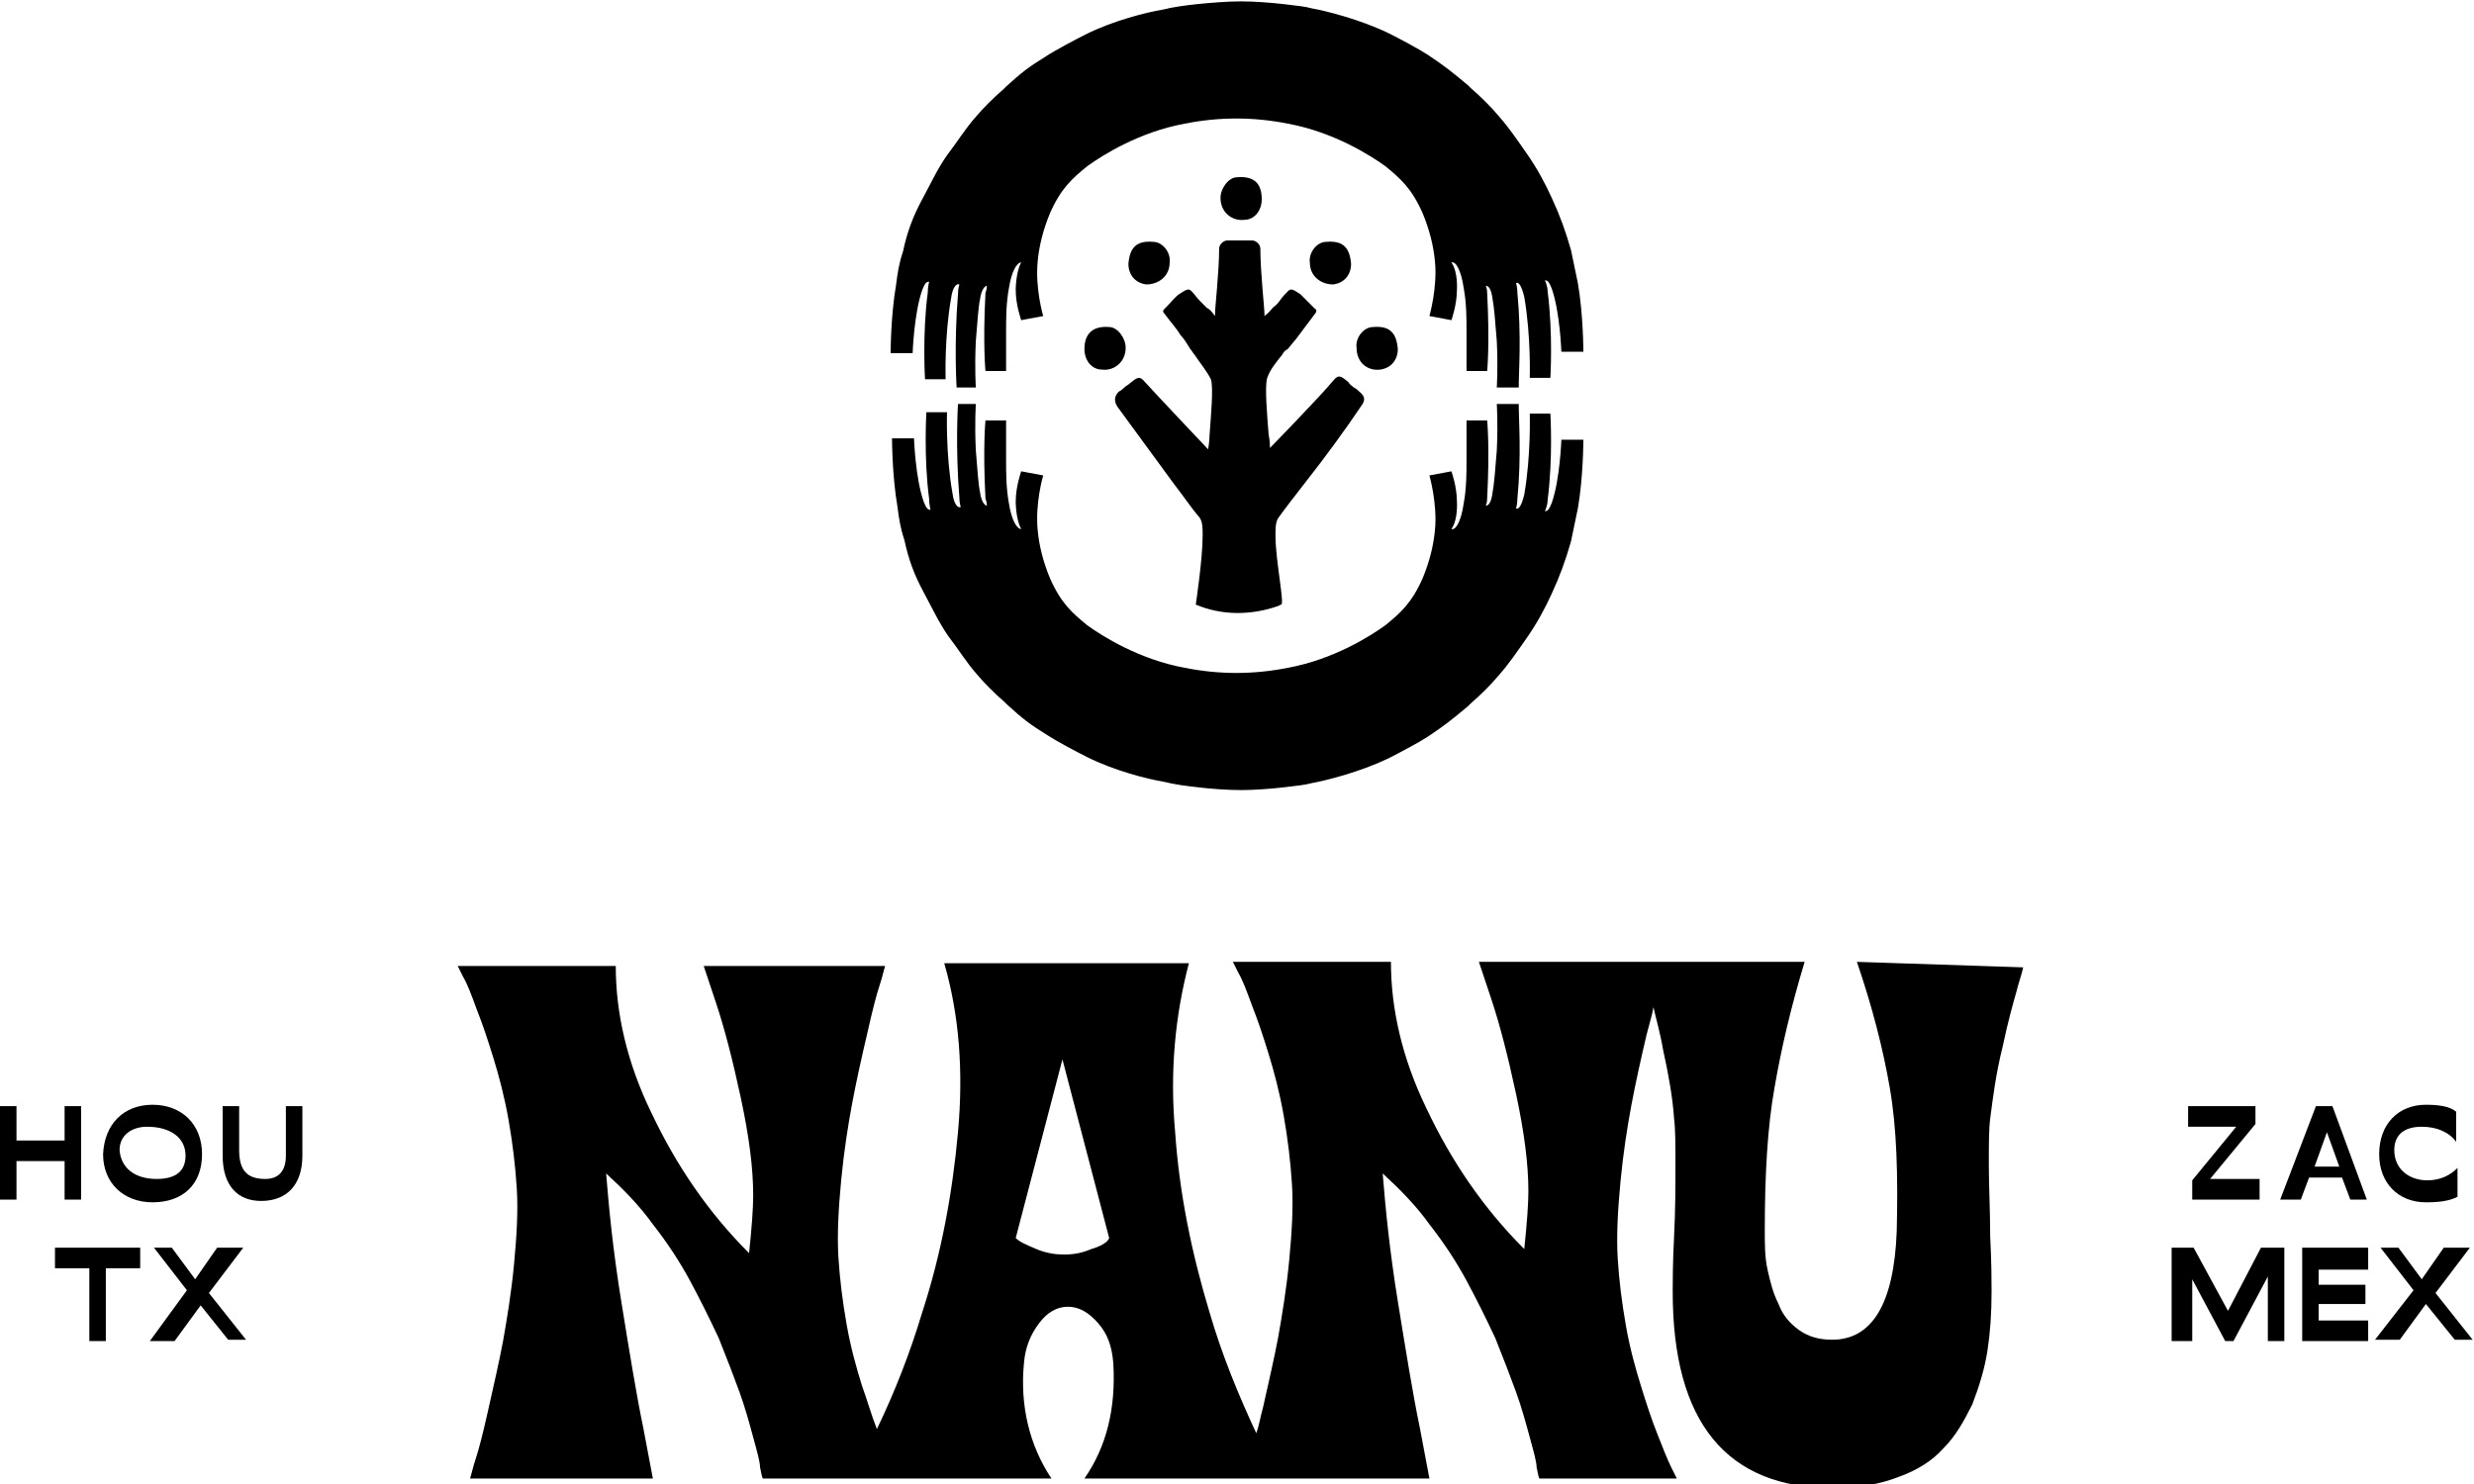
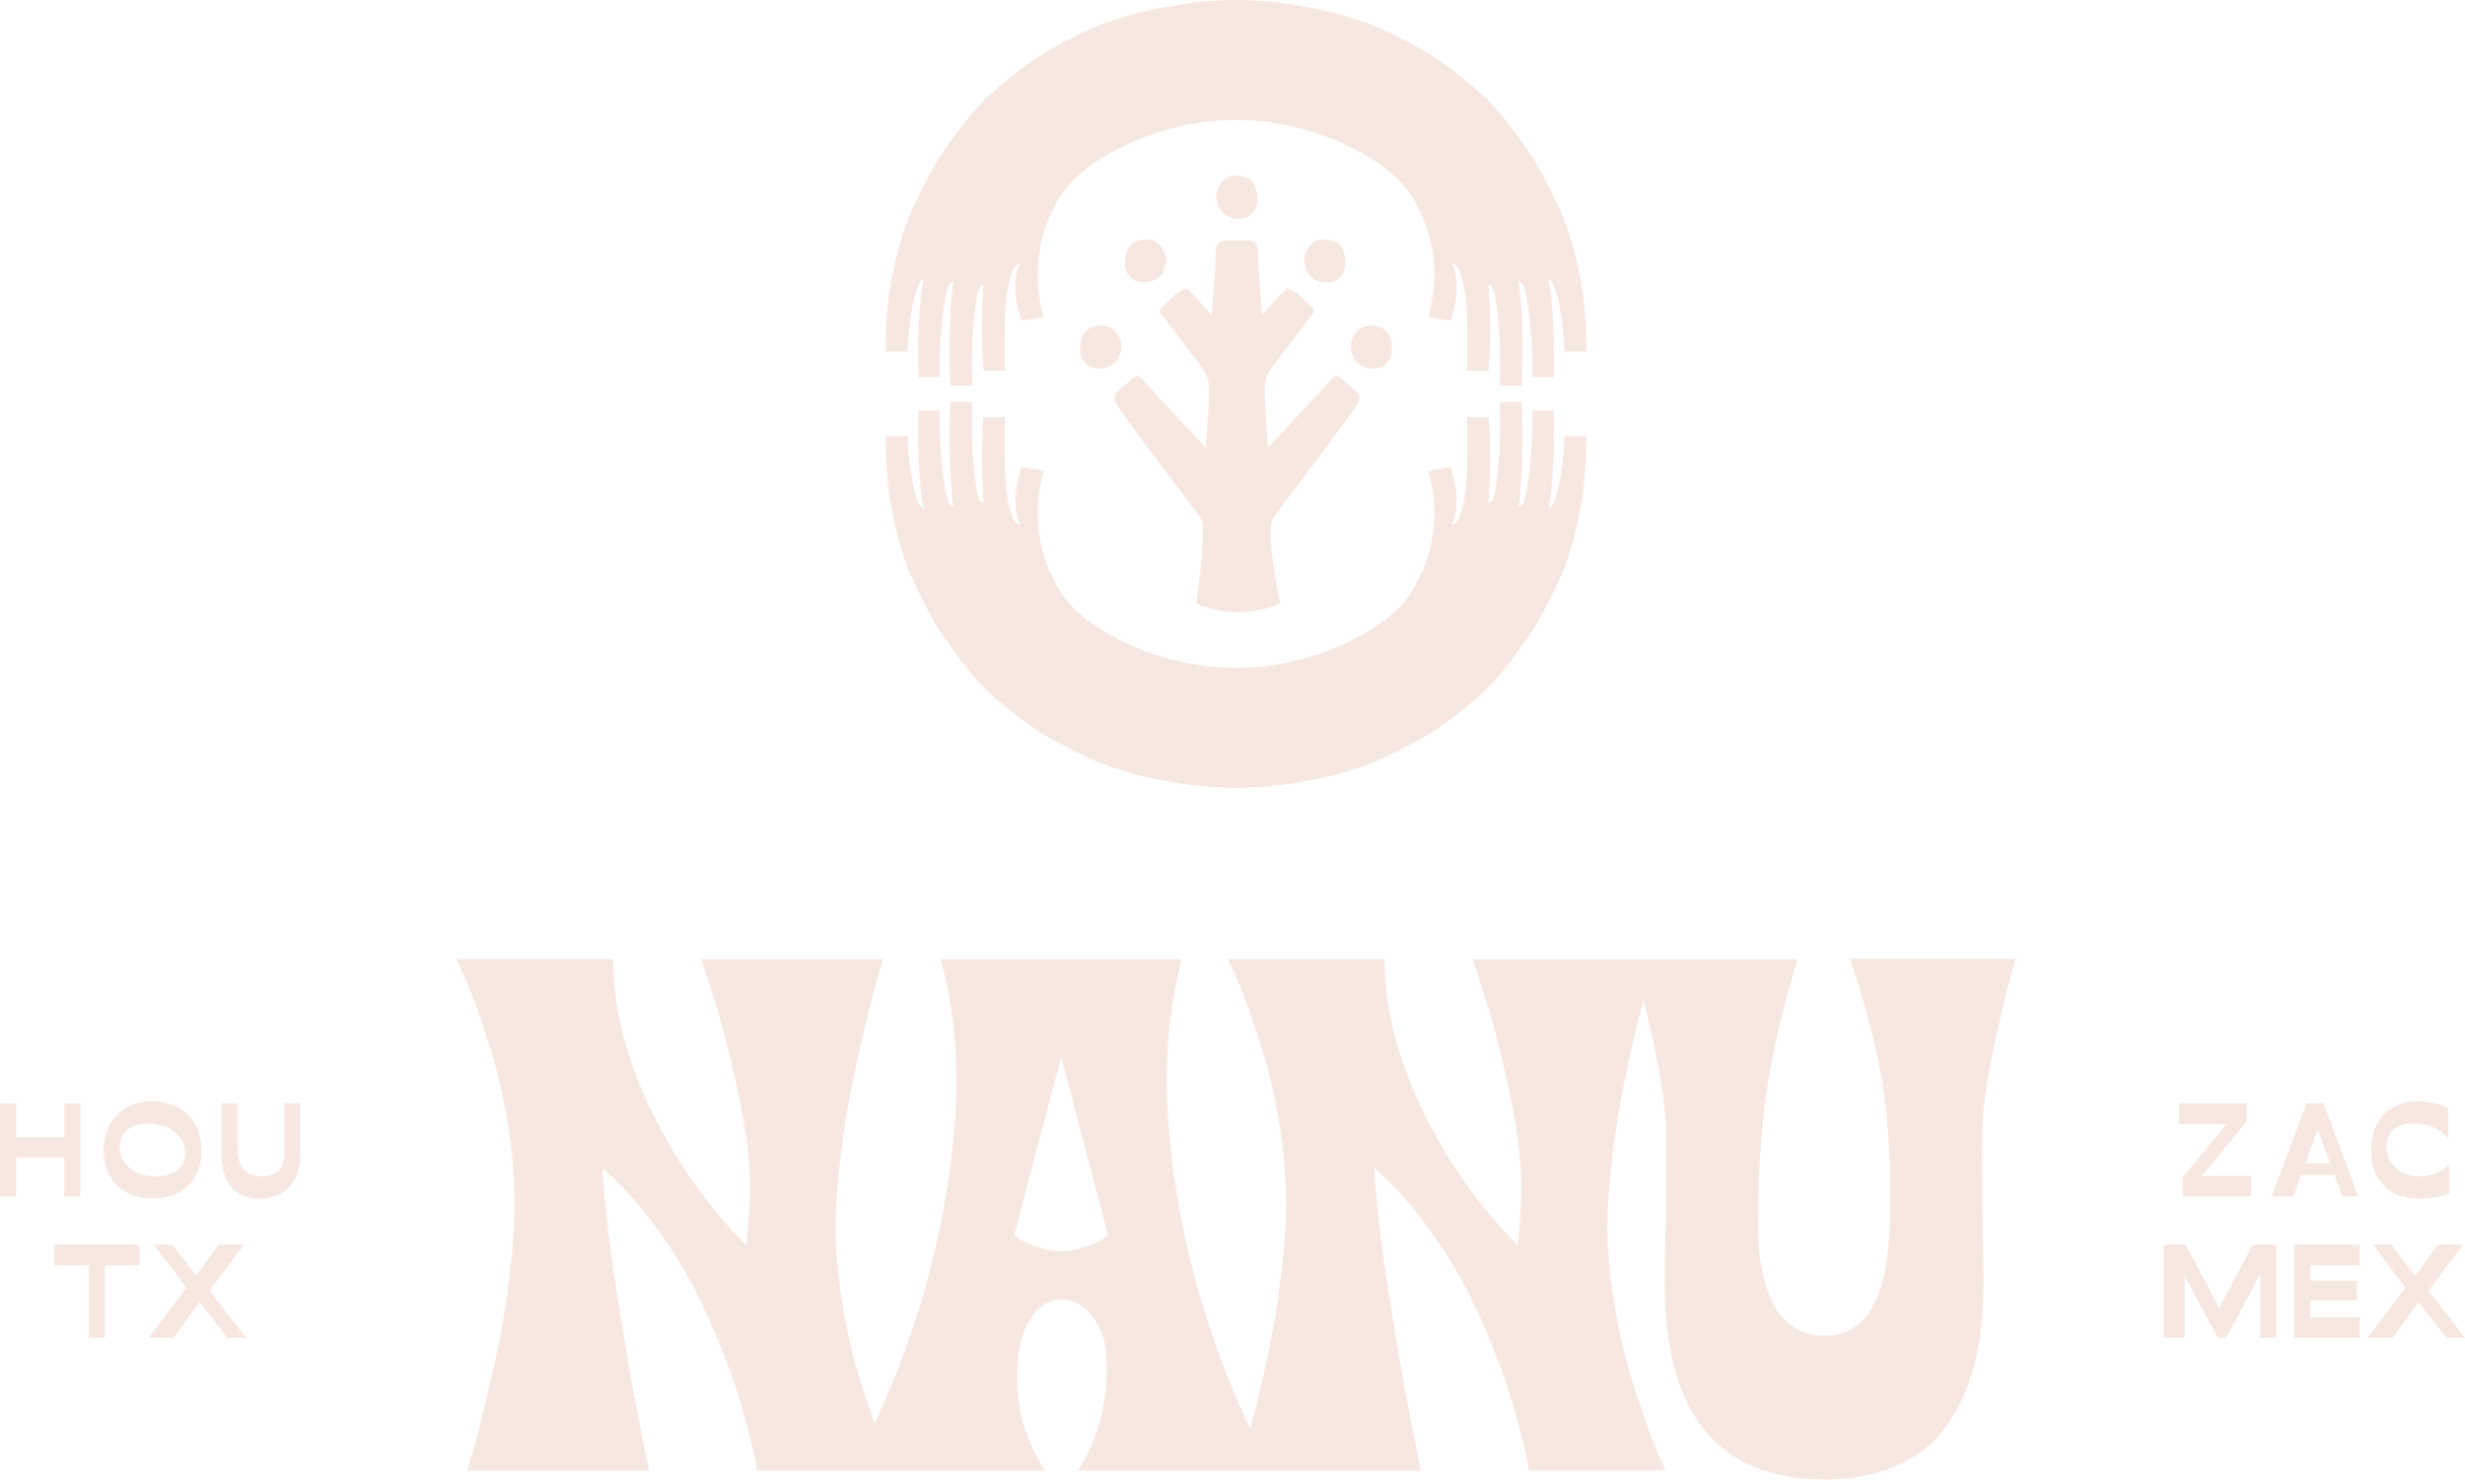
- <svg xmlns="http://www.w3.org/2000/svg" version="1.1" id="Capa_1" x="0px" y="0px" viewBox="0 0 180 108" style="enable-background:new 0 0 180 108;" xml:space="preserve" className="fill-[#f6e7e0]">
-   <path d="M11.1,80.4c2.1,0,3.6,1.4,3.6,3.6c0,2.2-1.4,3.5-3.6,3.5c-2.1,0-3.6-1.4-3.6-3.5C7.6,81.8,9,80.4,11.1,80.4  L11.1,80.4z M11.4,85.8c1.3,0,2.1-0.5,2.1-1.7c0-1.3-1.1-2.1-2.8-2.1c-1.1,0-2,0.6-2,1.7C8.8,85,9.8,85.8,11.4,85.8z M0,80.5v6.8  h1.2v-2.8h3.5v2.8h1.2v-6.8H4.7V83H1.2v-2.5H0z M4,90.8h6.2v1.5H7.7v5.3H6.5v-5.3H4V90.8z M13.6,93.9l-2.4-3.1h1.3l1.7,2.3l1.6-2.3  h1.9l-2.5,3.3l2.7,3.4h-1.3L14.6,95l-1.9,2.6h-1.8L13.6,93.9L13.6,93.9z M16.2,80.5v3.6l0,0c0,2.2,1.1,3.3,2.8,3.3  c1.8,0,3-1.1,3-3.3v-3.6h-1.2v3.6c0,1.2-0.6,1.7-1.5,1.7c-1.3,0-1.9-0.6-1.9-2.1v-3.2H16.2z" />
-   <path d="M176.5,80.4c-2,0-3.4,1.4-3.4,3.6v0c0,2.1,1.4,3.5,3.4,3.5c1,0,1.7-0.1,2.3-0.4V85c-0.5,0.5-1.2,0.9-2.2,0.9  c-1.3,0-2.4-0.8-2.4-2.2c0-1.1,0.7-1.7,2-1.7c1.1,0,2,0.4,2.5,1.1v-2.2C178.2,80.5,177.4,80.4,176.5,80.4z M164.4,87.3v-1.5h-3.6  l3.3-4v-1.3l-4.9,0V82h3.5l-3.2,3.9v1.4H164.4z M162.1,95.4l-2.5-4.6H158v6.8h1.5v-4.5l2.4,4.5h0.6l2.5-4.7v4.7h1.2v-6.8h-1.7  L162.1,95.4z M172.3,90.8h-4.8v6.8h4.8v-1.5h-3.6v-1.2h3.4v-1.4h-3.4v-1.1h3.6V90.8z M175.6,93.9l-2.4-3.1h1.3l1.7,2.3l1.6-2.3h1.9  l-2.5,3.3l2.7,3.4h-1.3l-2.1-2.6l-1.9,2.6h-1.8L175.6,93.9L175.6,93.9z M165.9,87.3l2.6-6.8h1.2l2.5,6.8h-1.2l-0.6-1.6H168l-0.6,1.6  H165.9z M170.2,84.9l-0.9-2.5l-0.9,2.5H170.2z" />
-   <path d="M135.1,70c1.1,3.2,1.9,6.3,2.4,9.2c0.5,2.9,0.6,6.3,0.5,10.4c-0.2,5.3-1.8,7.9-4.7,7.9c-0.9,0-1.7-0.2-2.4-0.7  c-0.7-0.5-1.2-1.1-1.5-1.9c-0.4-0.8-0.6-1.6-0.8-2.5c-0.2-0.9-0.2-1.8-0.2-2.9c0-4,0.2-7.5,0.7-10.3c0.5-2.9,1.2-5.9,2.2-9.2h-23.7  l0.9,2.7c0.6,1.8,1.2,4.1,1.8,6.9c0.6,2.8,0.9,5.1,0.9,7.1c0,0.9-0.1,2.3-0.3,4.2c-3-3-5.3-6.4-7.1-10.2c-1.8-3.7-2.6-7.3-2.6-10.7  H89.7l0.4,0.8c0.3,0.5,0.6,1.3,1,2.4c0.4,1,0.8,2.2,1.2,3.5c0.4,1.3,0.8,2.8,1.1,4.5c0.3,1.7,0.5,3.4,0.6,5c0.1,1.6,0,3.4-0.2,5.5  c-0.2,2.1-0.5,3.9-0.8,5.6c-0.3,1.6-0.7,3.3-1.1,5.1c-0.2,0.7-0.3,1.4-0.5,1.9c-1.3-2.8-2.5-5.7-3.4-8.8c-1.3-4.3-2.2-8.7-2.5-13.1  c-0.4-4.4,0-8.5,1-12.3H68.7c1.1,3.8,1.4,7.9,1,12.3c-0.4,4.4-1.2,8.8-2.6,13.1c-0.9,3-2,5.8-3.3,8.5c-0.4-1-0.7-2.1-1.1-3.2  c-0.4-1.3-0.8-2.7-1.1-4.4c-0.3-1.7-0.5-3.3-0.6-4.9c-0.1-1.6,0-3.5,0.2-5.6c0.2-2.1,0.5-4,0.8-5.6c0.3-1.6,0.7-3.4,1.1-5.1  c0.4-1.8,0.7-2.9,0.9-3.5c0.2-0.6,0.3-1.1,0.4-1.4H51.2l0.9,2.7c0.6,1.8,1.2,4.1,1.8,6.9c0.6,2.8,0.9,5.1,0.9,7.1  c0,0.9-0.1,2.3-0.3,4.2c-3-3-5.3-6.4-7.1-10.2c-1.8-3.7-2.6-7.3-2.6-10.7H33.3l0.4,0.8c0.3,0.5,0.6,1.3,1,2.4c0.4,1,0.8,2.2,1.2,3.5  c0.4,1.3,0.8,2.8,1.1,4.5c0.3,1.7,0.5,3.4,0.6,5c0.1,1.6,0,3.4-0.2,5.5c-0.2,2.1-0.5,3.9-0.8,5.6c-0.3,1.6-0.7,3.3-1.1,5.1  c-0.4,1.8-0.7,2.9-0.9,3.5c-0.2,0.6-0.3,1.1-0.4,1.4h13.3l-0.7-3.7c-0.5-2.4-1-5.5-1.6-9.2c-0.6-3.7-0.9-6.8-1.1-9.3  c1.2,1.1,2.4,2.3,3.4,3.7c1.1,1.4,2,2.8,2.7,4.1c0.7,1.3,1.4,2.7,2.1,4.2c0.6,1.5,1.1,2.8,1.5,3.9c0.4,1.1,0.7,2.2,1,3.3  c0.3,1.1,0.5,1.8,0.5,2.2c0.1,0.4,0.1,0.6,0.2,0.8h21c-1.6-2.4-2.3-5.3-2-8.4c0.1-1.2,0.5-2.1,1.1-2.9c0.6-0.8,1.3-1.2,2.1-1.2  c0.8,0,1.5,0.4,2.2,1.2c0.7,0.8,1,1.7,1.1,2.9c0.2,3.3-0.5,6.1-2.1,8.4h25.1l-0.7-3.7c-0.5-2.4-1-5.5-1.6-9.2  c-0.6-3.7-0.9-6.8-1.1-9.3c1.2,1.1,2.4,2.3,3.4,3.7c1.1,1.4,2,2.8,2.7,4.1c0.7,1.3,1.4,2.7,2.1,4.2c0.6,1.5,1.1,2.8,1.5,3.9  c0.4,1.1,0.7,2.2,1,3.3c0.3,1.1,0.5,1.8,0.5,2.2c0.1,0.4,0.1,0.6,0.2,0.8h10l-0.4-0.8c-0.3-0.6-0.6-1.4-1-2.4  c-0.4-1-0.8-2.2-1.2-3.5c-0.4-1.3-0.8-2.7-1.1-4.4c-0.3-1.7-0.5-3.3-0.6-4.9c-0.1-1.6,0-3.5,0.2-5.6c0.2-2.1,0.5-4,0.8-5.6  c0.3-1.6,0.7-3.4,1.1-5.1c0.2-0.8,0.4-1.4,0.5-2c0.2,0.9,0.5,1.9,0.7,3.1c0.4,1.8,0.7,3.5,0.8,5c0.1,0.8,0.1,1.9,0.1,3.4  c0,1.5,0,3.2-0.1,5.2s-0.1,3.3-0.1,4c0,9.5,3.9,14.3,11.7,14.3c1.8,0,3.4-0.3,4.7-0.8c1.4-0.5,2.5-1.2,3.3-2.1  c0.9-0.9,1.5-2,2.1-3.2c0.5-1.3,0.9-2.6,1.1-3.9c0.2-1.3,0.3-2.7,0.3-4.3c0-0.7,0-2.1-0.1-4c0-1.9-0.1-3.7-0.1-5.2  c0-1.5,0-2.6,0.1-3.4c0.2-1.5,0.4-3.2,0.9-5.2c0.4-1.9,0.8-3.3,1-4c0.2-0.8,0.4-1.3,0.5-1.8L135.1,70L135.1,70z M79.4,90.9  c-0.7,0.3-1.3,0.4-2,0.4c-0.6,0-1.3-0.1-2-0.4c-0.7-0.3-1.2-0.5-1.5-0.8l3.4-13l3.4,13C80.6,90.4,80.1,90.7,79.4,90.9L79.4,90.9z" />
-   <path d="M93.4,0.3c-0.9-0.1-2.1-0.2-3.1-0.2c-1,0-2.2,0.1-3.2,0.2c-0.9,0.1-1.7,0.2-2.5,0.4C83.4,0.9,81,1.5,79,2.5  c-0.8,0.4-2.3,1.2-2.9,1.6c-1.3,0.8-1.8,1.2-2.9,2.2l-0.2,0.2c-0.7,0.6-1.5,1.4-2,2c-0.8,0.9-1.4,1.9-2.1,2.8  c-0.7,1-1.2,2.1-1.8,3.2c-0.7,1.3-1.1,2.4-1.4,3.8c-0.3,0.9-0.4,1.6-0.5,2.4c-0.4,2.3-0.4,5-0.4,5h1.6c0,0,0.1-2.9,0.7-4.6  c0.2-0.5,0.3-0.6,0.5-0.6c0,0-0.1,0.4-0.1,0.8c-0.4,3-0.2,6.3-0.2,6.3h1.5c0,0-0.1-3.1,0.4-5.9c0.1-0.8,0.4-1.1,0.6-1  c0,0-0.1,0.3-0.1,0.7c-0.3,3.7-0.1,6.8-0.1,6.8H71c0,0-0.1-1.4,0-3.4c0.1-1.3,0.2-2.6,0.3-3c0.1-0.8,0.4-1,0.5-1c0,0,0,0.3-0.1,0.5  c-0.2,3.8,0,5.7,0,5.7h1.5c0,0,0-1.4,0-2.5c0-0.1,0-0.2,0-0.4v0v0v0v0v0c0-0.9,0-2,0.2-3.1c0.2-1.3,0.6-1.9,0.9-1.9  c-0.4,0.7-0.4,2-0.4,2c0,1.1,0.4,2.2,0.4,2.2l1.6-0.3c0,0-0.6-2-0.4-4c0.1-1.1,0.4-2.3,0.9-3.5c0.8-1.8,1.6-2.5,2.7-3.4  c1.1-0.8,3.8-2.5,7.1-3.1l0,0c0,0,0,0,0,0c2.5-0.5,5-0.5,7.5,0l0,0c0,0,0,0,0,0c3.3,0.6,6,2.3,7.1,3.1c1.1,0.9,1.9,1.6,2.7,3.4  c0.5,1.2,0.8,2.4,0.9,3.5c0.2,1.9-0.4,4-0.4,4l1.6,0.3c0,0,0.4-1.1,0.4-2.2c0,0,0.1-1.3-0.4-2c0.3-0.1,0.7,0.5,0.9,1.9  c0.2,1.1,0.2,2.2,0.2,3.1c0,0.1,0,0.2,0,0.4c0,1.2,0,2.5,0,2.5h1.5c0,0,0.2-1.9,0-5.7c0-0.3-0.1-0.5-0.1-0.5c0.2,0,0.4,0.2,0.5,1  c0.1,0.5,0.2,1.7,0.3,3c0.1,2,0,3.4,0,3.4h1.6c0,0,0-0.1,0-0.3v0v0l0,0v0l0,0v0c0-0.8,0.2-3.5-0.1-6.6c0-0.4-0.1-0.7-0.1-0.7  c0.2-0.1,0.4,0.2,0.6,1c0.5,2.9,0.4,5.9,0.4,5.9h1.5c0,0,0.2-3.2-0.2-6.3c0-0.4-0.2-0.8-0.2-0.8c0.2,0,0.3,0.1,0.5,0.6  c0.6,1.7,0.7,4.6,0.7,4.6h1.6c0,0,0-2.7-0.4-5c-0.2-0.9-0.3-1.5-0.5-2.4c-0.4-1.4-0.8-2.5-1.4-3.8c-0.5-1.1-1.1-2.2-1.8-3.2  c-0.7-1-1.3-1.9-2.1-2.8c-0.5-0.6-1.3-1.4-2-2l-0.2-0.2c-1.2-1-1.7-1.4-2.9-2.2c-0.6-0.4-2.1-1.2-2.9-1.6c-2.1-1-4.5-1.6-5.6-1.8  C95.1,0.5,94.3,0.4,93.4,0.3z M93.4,57.3c-0.9,0.1-2.1,0.2-3.1,0.2h0c-1,0-2.3-0.1-3.1-0.2c-0.9-0.1-1.7-0.2-2.5-0.4  c-1.2-0.2-3.6-0.8-5.6-1.8c-0.8-0.4-2.3-1.2-2.9-1.6c-1.3-0.8-1.8-1.2-2.9-2.2l-0.2-0.2c-0.7-0.6-1.5-1.4-2-2  c-0.8-0.9-1.4-1.9-2.1-2.8c-0.7-1-1.2-2.1-1.8-3.2c-0.7-1.3-1.1-2.4-1.4-3.8c-0.3-0.9-0.4-1.6-0.5-2.4c-0.4-2.3-0.4-5-0.4-5h1.6  c0,0,0.1,2.9,0.7,4.6c0.2,0.5,0.3,0.6,0.5,0.6c0,0-0.1-0.4-0.1-0.8c-0.4-3-0.2-6.3-0.2-6.3h1.5c0,0-0.1,3.1,0.4,5.9  c0.1,0.8,0.4,1.1,0.6,1c0,0-0.1-0.3-0.1-0.7c-0.3-3.7-0.1-6.8-0.1-6.8H71c0,0-0.1,1.4,0,3.4c0.1,1.3,0.2,2.6,0.3,3  c0.1,0.8,0.4,1,0.5,1c0,0,0-0.3-0.1-0.5c-0.2-3.8,0-5.7,0-5.7h1.5c0,0,0,1.4,0,2.5c0,0.1,0,0.2,0,0.4c0,0.9,0,2,0.2,3.1  c0.2,1.3,0.6,1.9,0.9,1.9c-0.4-0.7-0.4-2-0.4-2c0-1.1,0.4-2.2,0.4-2.2l1.6,0.3c0,0-0.6,2-0.4,4c0.1,1.1,0.4,2.3,0.9,3.5  c0.8,1.8,1.6,2.5,2.7,3.4c1.1,0.8,3.8,2.5,7.1,3.1l0,0c0,0,0,0,0,0c2.5,0.5,5,0.5,7.5,0l0,0c0,0,0,0,0,0c3.3-0.6,6-2.3,7.1-3.1  c1.1-0.9,1.9-1.6,2.7-3.4c0.5-1.2,0.8-2.4,0.9-3.5c0.2-1.9-0.4-4-0.4-4l1.6-0.3c0,0,0.4,1.1,0.4,2.2c0,0,0.1,1.3-0.4,2  c0.3,0.1,0.7-0.5,0.9-1.9c0.2-1.1,0.2-2.2,0.2-3.1c0-0.1,0-0.2,0-0.4c0-1.2,0-2.5,0-2.5h1.5c0,0,0.2,1.9,0,5.7  c0,0.3-0.1,0.5-0.1,0.5c0.2,0,0.4-0.2,0.5-1c0.1-0.5,0.2-1.7,0.3-3c0.1-2,0-3.4,0-3.4h1.6c0,0,0,0.1,0,0.3v0v0l0,0v0l0,0v0  c0,0.8,0.2,3.5-0.1,6.6c0,0.4-0.1,0.7-0.1,0.7c0.2,0.1,0.4-0.2,0.6-1c0.5-2.9,0.4-5.9,0.4-5.9h1.5c0,0,0.2,3.2-0.2,6.3  c0,0.4-0.2,0.8-0.2,0.8c0.2,0,0.3-0.1,0.5-0.6c0.6-1.7,0.7-4.6,0.7-4.6h1.6c0,0,0,2.7-0.4,5c-0.2,0.9-0.3,1.5-0.5,2.4  c-0.4,1.4-0.8,2.5-1.4,3.8c-0.5,1.1-1.1,2.2-1.8,3.2c-0.7,1-1.3,1.9-2.1,2.8c-0.5,0.6-1.3,1.4-2,2l-0.2,0.2l0,0l0,0v0  c-1.2,1-1.7,1.4-2.9,2.2c-0.6,0.4-2.1,1.2-2.9,1.6c-2.1,1-4.5,1.6-5.6,1.8C95.1,57.1,94.3,57.2,93.4,57.3z M92.8,39L92.8,39l0-0.1  c0-0.4,0-0.9,0.2-1.2c0.5-0.7,1.2-1.6,1.9-2.5c1.5-1.9,3.1-4.1,4.1-5.6c0.3-0.4,0.4-0.7-0.1-1.1c-0.1-0.1-0.2-0.2-0.4-0.3v0  c-0.1-0.1-0.3-0.2-0.4-0.4c-0.5-0.4-0.7-0.6-1.1-0.1c-0.8,1-4.6,4.9-4.6,4.9c0-0.1,0-0.5-0.1-1v0c-0.1-1.3-0.3-3.5-0.1-4.1  c0.2-0.6,0.7-1.2,1.1-1.7c0.1-0.2,0.2-0.3,0.4-0.4c0.3-0.4,0.6-0.7,0.8-1l0,0h0c0.3-0.4,0.6-0.8,1.2-1.6c0.1-0.1,0.1-0.3,0-0.3  c-0.1-0.1-0.1-0.1-0.2-0.2l0,0c-0.3-0.3-0.6-0.6-0.9-0.9c-0.6-0.4-0.7-0.4-0.9-0.2c-0.2,0.2-0.4,0.4-0.6,0.7  c-0.2,0.3-0.4,0.4-0.5,0.5l0,0c-0.1,0.1-0.2,0.3-0.6,0.6l0-0.1c0-0.5-0.3-3.1-0.3-4.8c0-0.3-0.3-0.6-0.6-0.6h-1.8  c-0.3,0-0.6,0.3-0.6,0.6c0,1.7-0.3,4.2-0.3,4.8l0,0.1c-0.3-0.4-0.4-0.5-0.6-0.6c-0.1-0.1-0.2-0.2-0.5-0.5c-0.2-0.2-0.4-0.5-0.6-0.7  c-0.2-0.2-0.3-0.2-0.9,0.2c-0.3,0.2-0.6,0.6-0.9,0.9l0,0c-0.1,0.1-0.1,0.1-0.2,0.2c-0.1,0.1-0.1,0.2,0,0.3c0.6,0.8,0.9,1.1,1.2,1.6  l0,0l0,0l0,0l0,0c0.2,0.2,0.4,0.5,0.7,1c0.1,0.1,0.2,0.3,0.3,0.4v0c0.4,0.6,0.9,1.2,1.2,1.8c0.2,0.6,0,2.7-0.1,4.1l0,0  c0,0.5-0.1,0.9-0.1,1c0,0-3.6-3.8-4.6-4.9c-0.4-0.5-0.6-0.3-1.1,0.1c-0.1,0.1-0.3,0.2-0.4,0.3l0,0c-0.1,0.1-0.2,0.2-0.4,0.3  c-0.4,0.4-0.3,0.8-0.1,1.1c1.1,1.5,2.7,3.7,4.1,5.6c0.7,0.9,1.3,1.8,1.9,2.5c0.2,0.3,0.2,0.8,0.2,1.2v0c0,0,0,0.1,0,0.1  c0,1.7-0.5,5-0.5,5c1.9,0.8,4,0.8,6,0.1l0.2-0.1C93.5,44.1,92.8,40.8,92.8,39L92.8,39z M100.4,26.9c0.8-0.1,1.3-0.7,1.3-1.5  c-0.1-1.2-0.6-1.7-1.8-1.6c-0.7,0-1.3,0.8-1.2,1.5C98.7,26.4,99.5,27,100.4,26.9z M78.9,25.4c0,0.8,0.5,1.5,1.3,1.5  c0.8,0.1,1.7-0.5,1.7-1.6c0-0.7-0.6-1.5-1.2-1.5C79.5,23.7,78.9,24.3,78.9,25.4z M97,20.7c0.8-0.1,1.3-0.7,1.3-1.5  c-0.1-1.2-0.6-1.7-1.8-1.6c-0.7,0-1.3,0.8-1.2,1.5C95.3,20.1,96.1,20.7,97,20.7z M91.8,14.5c0,0.8-0.5,1.5-1.3,1.5  c-0.8,0.1-1.7-0.5-1.7-1.6c0-0.7,0.6-1.5,1.2-1.5C91.2,12.8,91.8,13.3,91.8,14.5z M83.4,20.7c-0.8-0.1-1.3-0.7-1.3-1.5  c0.1-1.2,0.6-1.7,1.8-1.6c0.7,0,1.3,0.8,1.2,1.5C85.1,20.1,84.3,20.7,83.4,20.7z" />
+ <svg xmlns="http://www.w3.org/2000/svg" width="600" height="361" viewBox="0 0 600 361" fill="none">
+   <path fill-rule="evenodd" clip-rule="evenodd" d="M37.127 268.061C44.244 268.061 49.042 272.727 49.042 280.035C49.042 287.343 44.259 291.716 37.127 291.716C29.995 291.716 25.24 287.182 25.24 279.991C25.24 272.801 29.995 268.046 37.127 268.046V268.061ZM38.007 286.345C42.204 286.345 45.066 284.511 45.066 280.637C45.066 276.396 41.353 273.476 35.806 273.476C32.005 273.476 29.173 275.516 29.173 279.184C29.173 283.484 32.812 286.345 38.007 286.345ZM0 268.56V291.203H3.903V281.752H15.628V291.203H19.532V268.56H15.628V276.763H3.903V268.56H0ZM13.178 302.972H33.957V307.961H25.519V325.615H21.616V307.961H13.178V302.972ZM45.389 313.405L37.508 302.972H41.999L47.781 310.558L53.225 302.972H59.403L50.994 314.139L59.887 325.629H55.397L48.544 316.927L42.307 325.629H36.173L45.403 313.42L45.389 313.405ZM53.914 268.545V280.666L53.9 280.652C53.9 288.136 57.451 291.716 63.16 291.716C69.205 291.716 73.079 287.974 73.079 280.652V268.53H69.176V280.652C69.176 284.599 67.21 286.301 64.025 286.301C59.784 286.301 57.818 284.232 57.818 279.316V268.545H53.914Z" fill="#F6E7E0" />
+   <path fill-rule="evenodd" clip-rule="evenodd" d="M588.363 268.061C581.644 268.061 577.155 272.724 577.152 280.042C577.152 280.04 577.152 280.038 577.152 280.035V280.05C577.152 280.047 577.152 280.045 577.152 280.042C577.155 287.185 581.659 291.716 588.495 291.716C591.841 291.716 594.292 291.261 596.214 290.44V283.381C594.658 285.127 592.208 286.272 588.745 286.272C584.313 286.272 580.879 283.454 580.879 279.023C580.879 275.515 583.344 273.446 587.439 273.446C591.151 273.446 594.189 274.796 595.891 277.159V269.704C593.939 268.648 591.371 268.061 588.363 268.061ZM547.949 291.203V286.228H535.931L546.863 272.962V268.53L530.413 268.56V273.549H541.991L531.25 286.609V291.203H547.949ZM540.172 318.336L531.998 302.972H526.612V325.614H531.763V310.485L539.805 325.614H541.874L550.18 309.986V325.614H554.083V302.972H548.346L540.172 318.336ZM574.378 302.972H558.456V325.614H574.378V320.625H562.36V316.487H573.718V311.732H562.36V307.961H574.378V302.972ZM585.501 313.405L577.621 302.972H582.112L587.893 310.558L593.338 302.972H599.516L591.107 314.139L600 325.629H595.51L588.657 316.927L582.42 325.629H576.286L585.516 313.42L585.501 313.405ZM552.924 291.203L561.435 268.56H565.588L574.011 291.203H570.167L568.244 285.978H560.1L558.207 291.203H552.924ZM567.232 283.19L564.135 274.884L561.127 283.19H567.232Z" fill="#F6E7E0" />
+   <path d="M450.29 233.487C454.061 244.317 456.717 254.531 458.258 264.113C459.799 273.711 460.357 285.259 459.931 298.789C459.329 316.34 454.091 325.116 444.2 325.116C441.162 325.116 438.536 324.353 436.334 322.841C434.133 321.315 432.446 319.26 431.257 316.648C430.083 314.036 429.232 311.263 428.718 308.328C428.205 305.393 427.94 302.223 427.94 298.789C427.94 285.392 428.704 273.901 430.215 264.333C431.741 254.766 434.192 244.479 437.567 233.473H358.471L361.421 242.527C363.387 248.558 365.368 256.218 367.364 265.478C369.36 274.752 370.343 282.633 370.343 289.148C370.343 292.098 370.049 296.794 369.448 303.206C359.513 293.066 351.633 281.738 345.777 269.235C339.937 256.732 337.017 244.816 337.017 233.458H298.877L300.169 236.217C301.064 238.051 302.165 240.722 303.441 244.215C304.733 247.707 306.024 251.581 307.359 255.837C308.68 260.093 309.869 265.082 310.925 270.761C311.967 276.455 312.628 282.002 312.877 287.387C313.215 292.699 313.038 298.833 312.334 305.789C311.63 312.745 310.749 318.967 309.707 324.441C308.651 329.914 307.403 335.593 305.951 341.463C305.334 343.928 304.806 346.042 304.351 347.817C299.919 338.558 296.104 328.711 292.905 318.277C288.517 303.94 285.714 289.368 284.496 274.576C283.278 259.784 284.335 246.078 287.681 233.443H228.924C232.431 246.034 233.561 259.755 232.299 274.606C231.037 289.456 228.205 304.014 223.788 318.277C220.721 328.183 217.081 337.589 212.87 346.511C211.696 343.224 210.492 339.629 209.26 335.681C207.939 331.44 206.736 326.51 205.664 320.875C204.593 315.24 203.889 309.781 203.551 304.468C203.214 299.068 203.405 292.861 204.124 285.846C204.857 278.832 205.738 272.566 206.794 267.063C207.836 261.56 209.084 255.866 210.522 249.982C211.96 244.097 212.972 240.15 213.574 238.169C214.176 236.173 214.645 234.603 214.983 233.443H170.68L173.63 242.498C175.596 248.529 177.577 256.189 179.573 265.449C181.569 274.723 182.552 282.603 182.552 289.119C182.552 292.068 182.258 296.764 181.657 303.177C171.722 293.037 163.842 281.708 157.987 269.205C152.146 256.703 149.226 244.787 149.226 233.429H111.087L112.378 236.188C113.273 238.022 114.374 240.693 115.65 244.185C116.942 247.678 118.233 251.552 119.569 255.808C120.889 260.063 122.078 265.053 123.135 270.732C124.176 276.425 124.837 281.972 125.086 287.358C125.424 292.67 125.248 298.804 124.543 305.76C123.839 312.716 122.958 318.938 121.917 324.411C120.86 329.885 119.613 335.564 118.16 341.434C116.707 347.304 115.694 351.222 115.108 353.217C114.535 355.213 114.066 356.783 113.728 357.943H157.972L155.536 345.748C153.907 337.662 152.146 327.464 150.238 315.181C148.331 302.898 147.127 292.597 146.614 284.291C150.679 287.798 154.509 291.892 158.075 296.559C161.655 301.225 164.664 305.76 167.129 310.133C169.594 314.521 171.869 319.216 173.967 324.191C176.066 329.181 177.695 333.466 178.883 337.061C180.057 340.656 181.114 344.281 182.068 347.92C183.007 351.559 183.594 353.966 183.799 355.14C184.019 356.314 184.181 357.253 184.313 357.928H254.384C248.91 349.754 246.724 340.392 247.839 329.87C248.309 325.981 249.497 322.738 251.405 320.141C253.313 317.558 255.631 316.252 258.376 316.252C261.12 316.252 263.512 317.558 265.698 320.17C267.885 322.782 269.073 326.011 269.293 329.87C269.895 340.744 267.562 350.092 262.294 357.928H345.821L343.385 345.733C341.757 337.648 339.996 327.449 338.088 315.166C336.18 302.884 334.977 292.582 334.463 284.276C338.528 287.783 342.358 291.878 345.924 296.544C349.505 301.211 352.513 305.745 354.978 310.118C357.444 314.506 359.718 319.202 361.817 324.176C363.915 329.166 365.544 333.451 366.733 337.046C367.907 340.641 368.963 344.266 369.917 347.905C370.856 351.545 371.443 353.951 371.649 355.125C371.869 356.299 372.03 357.238 372.162 357.913H405.488L404.197 355.213C403.346 353.379 402.275 350.708 401.013 347.216C399.751 343.723 398.459 339.864 397.124 335.623C395.803 331.382 394.6 326.451 393.529 320.816C392.457 315.181 391.753 309.722 391.415 304.41C391.078 299.01 391.269 292.802 391.988 285.788C392.721 278.773 393.602 272.507 394.659 267.004C395.7 261.501 396.948 255.808 398.386 249.923C399.017 247.326 399.56 245.124 400.044 243.29C400.792 246.24 401.6 249.688 402.451 253.65C403.771 259.799 404.696 265.331 405.21 270.247C405.474 272.859 405.591 276.66 405.591 281.65C405.591 286.639 405.532 292.377 405.4 298.863C405.268 305.349 405.21 309.839 405.21 312.319C405.21 344.178 418.226 360.1 444.259 360.1C450.202 360.1 455.47 359.205 460.019 357.4C464.583 355.595 468.266 353.232 471.098 350.268C473.931 347.318 476.235 343.723 478.04 339.482C479.845 335.241 481.077 330.941 481.767 326.568C482.457 322.195 482.794 317.456 482.794 312.319C482.794 309.839 482.735 305.349 482.603 298.863C482.471 292.377 482.413 286.639 482.413 281.65C482.413 276.66 482.545 272.859 482.794 270.247C483.308 265.199 484.276 259.417 485.714 252.902C487.152 246.401 488.224 241.896 488.928 239.387C489.632 236.877 490.219 234.882 490.689 233.385H450.363L450.29 233.487ZM264.832 303.265C262.543 304.102 260.371 304.513 258.317 304.513C256.262 304.513 254.076 304.102 251.772 303.265C249.453 302.429 247.839 301.548 246.885 300.594L258.317 257.187L269.69 300.594C268.751 301.534 267.136 302.429 264.847 303.265H264.832Z" fill="#F6E7E0" />
+   <path fill-rule="evenodd" clip-rule="evenodd" d="M311.351 0.646C308.431 0.279 304.204 0 300.873 0C297.542 0 293.448 0.264 290.366 0.646C287.284 1.027 284.775 1.467 282.016 1.996C278.039 2.773 270.101 4.681 263.203 8.086C260.562 9.392 255.382 12.107 253.416 13.398C249.204 16.146 247.552 17.503 243.679 20.687L242.923 21.308C240.531 23.274 238.037 25.915 236.276 28.014C233.693 31.081 231.521 34.221 229.261 37.523C227.06 40.737 225.152 44.537 223.391 48.118C221.19 52.608 219.855 56.277 218.622 60.826C217.786 63.922 217.375 66.006 216.846 68.868C215.467 76.616 215.57 85.538 215.57 85.538H220.911C220.911 85.538 221.175 75.765 223.289 70.1C223.905 68.457 224.228 68.061 224.8 68.178C224.8 68.178 224.463 69.646 224.301 70.952C223.083 81.092 223.597 91.834 223.597 91.834H228.689C228.689 91.834 228.454 81.62 230.171 72.052C230.67 69.337 231.404 68.428 232.079 68.604C232.079 68.604 231.888 69.66 231.741 71.084C230.597 83.587 231.33 93.903 231.33 93.903H236.686C236.686 93.903 236.466 89.354 236.686 82.706C236.936 78.304 237.464 74.107 237.714 72.61C238.183 69.88 238.888 69.235 239.445 69.367C239.445 69.367 239.313 70.262 239.269 71.157C238.682 83.733 239.416 90.234 239.416 90.234H244.581C244.581 90.234 244.552 85.714 244.581 81.796C244.583 81.418 244.583 81.023 244.583 80.612V80.612C244.581 77.68 244.58 73.987 245.3 70.306C246.093 65.845 247.282 63.879 248.426 64.113C246.929 66.388 247.179 70.746 247.179 70.746C247.34 74.341 248.617 78.054 248.617 78.054L254.032 77.188C254.032 77.188 251.992 70.35 252.696 63.952C253.019 60.283 253.885 56.336 255.69 52.286C258.376 46.298 260.914 43.818 264.627 40.869C268.163 38.066 277.379 32.666 288.268 30.538C288.277 30.535 288.285 30.532 288.294 30.529C288.325 30.518 288.35 30.509 288.385 30.509C296.603 28.777 305.114 28.777 313.332 30.509C313.341 30.512 313.35 30.515 313.358 30.517C313.389 30.529 313.414 30.538 313.449 30.538C324.338 32.68 333.568 38.066 337.09 40.869C340.817 43.833 343.356 46.313 346.027 52.286C347.847 56.321 348.698 60.283 349.02 63.952C349.725 70.35 347.685 77.188 347.685 77.188L353.1 78.054C353.1 78.054 354.377 74.356 354.538 70.746C354.538 70.746 354.788 66.403 353.291 64.113C354.45 63.893 355.639 65.845 356.416 70.306C357.137 73.987 357.136 77.68 357.134 80.611V80.612C357.134 81.022 357.134 81.418 357.136 81.796C357.165 85.714 357.136 90.234 357.136 90.234H362.301C362.301 90.234 363.035 83.733 362.448 71.157C362.404 70.262 362.272 69.367 362.272 69.367C362.829 69.235 363.534 69.88 364.003 72.61C364.267 74.121 364.781 78.318 365.03 82.706C365.251 89.354 365.03 93.903 365.03 93.903H370.387C370.374 93.903 370.388 93.598 370.413 93.029L370.413 93.028V93.028V93.027V93.027V93.027V93.026C370.533 90.285 370.923 81.433 369.976 71.084C369.814 69.66 369.638 68.604 369.638 68.604C370.328 68.428 371.062 69.323 371.546 72.052C373.263 81.62 373.028 91.834 373.028 91.834H378.12C378.12 91.834 378.648 81.092 377.416 70.952C377.254 69.646 376.917 68.178 376.917 68.178C377.489 68.061 377.812 68.457 378.428 70.1C380.542 75.75 380.806 85.538 380.806 85.538H386.147C386.147 85.538 386.25 76.616 384.871 68.868C384.342 66.006 383.931 63.922 383.095 60.826C381.862 56.262 380.527 52.608 378.326 48.118C376.565 44.552 374.657 40.737 372.456 37.523C370.196 34.221 368.039 31.081 365.441 28.014C363.68 25.93 361.2 23.274 358.794 21.308L358.038 20.687C354.165 17.503 352.513 16.146 348.301 13.398C346.32 12.107 341.155 9.392 338.513 8.086C331.616 4.681 323.677 2.759 319.701 1.996C316.942 1.467 314.432 1.027 311.351 0.646ZM311.351 191.122C308.431 191.489 304.204 191.768 300.873 191.768H300.844C297.527 191.768 293.286 191.474 290.366 191.122C287.284 190.74 284.775 190.3 282.016 189.772C278.039 188.994 270.101 187.086 263.203 183.682C260.562 182.376 255.382 179.661 253.416 178.37C249.204 175.622 247.552 174.264 243.679 171.081L243.679 171.081L242.923 170.46C240.531 168.494 238.037 165.852 236.276 163.754C233.693 160.687 231.521 157.546 229.261 154.245C227.06 151.031 225.152 147.23 223.391 143.65C221.19 139.159 219.855 135.491 218.622 130.941C217.786 127.845 217.375 125.761 216.846 122.9C215.467 115.152 215.57 106.229 215.57 106.229H220.911C220.911 106.229 221.175 116.003 223.289 121.667C223.905 123.311 224.228 123.707 224.8 123.589C224.8 123.589 224.463 122.122 224.301 120.816C223.083 110.676 223.597 99.934 223.597 99.934H228.689C228.689 99.934 228.454 110.147 230.171 119.715C230.67 122.43 231.404 123.34 232.079 123.164C232.079 123.164 231.888 122.107 231.741 120.684C230.597 108.181 231.33 97.865 231.33 97.865H236.686C236.686 97.865 236.466 102.414 236.686 109.062C236.936 113.464 237.464 117.661 237.714 119.158C238.183 121.887 238.888 122.533 239.445 122.401C239.445 122.401 239.313 121.506 239.269 120.61C238.682 108.034 239.416 101.534 239.416 101.534H244.581C244.581 101.534 244.552 106.053 244.581 109.971C244.583 110.35 244.583 110.745 244.583 111.155V111.156C244.581 114.088 244.58 117.78 245.3 121.462C246.093 125.923 247.282 127.889 248.426 127.654C246.929 125.38 247.179 121.021 247.179 121.021C247.34 117.426 248.617 113.713 248.617 113.713L254.032 114.579C254.032 114.579 251.992 121.418 252.696 127.816C253.019 131.484 253.885 135.432 255.69 139.482C258.376 145.469 260.914 147.949 264.627 150.899C268.163 153.702 277.379 159.102 288.268 161.23C288.277 161.233 288.285 161.236 288.294 161.239C288.325 161.25 288.35 161.259 288.385 161.259C296.603 162.991 305.114 162.991 313.332 161.259C313.341 161.256 313.35 161.253 313.358 161.25L313.358 161.25C313.389 161.239 313.414 161.23 313.449 161.23C324.338 159.087 333.568 153.702 337.09 150.899C340.817 147.935 343.356 145.455 346.027 139.482C347.847 135.446 348.698 131.484 349.02 127.816C349.725 121.418 347.685 114.579 347.685 114.579L353.1 113.713C353.1 113.713 354.377 117.411 354.538 121.021C354.538 121.021 354.788 125.365 353.291 127.654C354.45 127.874 355.639 125.923 356.416 121.462C357.137 117.78 357.136 114.088 357.134 111.156V111.156C357.134 110.746 357.134 110.35 357.136 109.971C357.165 106.053 357.136 101.534 357.136 101.534H362.301C362.301 101.534 363.035 108.034 362.448 120.61C362.404 121.506 362.272 122.401 362.272 122.401C362.829 122.533 363.534 121.887 364.003 119.158C364.267 117.646 364.781 113.449 365.03 109.062C365.251 102.414 365.03 97.865 365.03 97.865H370.387C370.374 97.865 370.388 98.17 370.413 98.739L370.413 98.74V98.74V98.74V98.741V98.741V98.741C370.533 101.483 370.923 110.334 369.976 120.684C369.814 122.107 369.638 123.164 369.638 123.164C370.328 123.34 371.062 122.445 371.546 119.715C373.263 110.147 373.028 99.934 373.028 99.934H378.12C378.12 99.934 378.648 110.676 377.416 120.816C377.254 122.122 376.917 123.589 376.917 123.589C377.489 123.707 377.812 123.311 378.428 121.667C380.542 116.017 380.806 106.229 380.806 106.229H386.147C386.147 106.229 386.25 115.152 384.871 122.9C384.342 125.761 383.931 127.845 383.095 130.941C381.862 135.505 380.527 139.159 378.326 143.65C376.565 147.215 374.657 151.031 372.456 154.245C370.196 157.546 368.039 160.687 365.441 163.754C363.68 165.838 361.2 168.494 358.794 170.46L358.038 171.081C354.165 174.264 352.513 175.622 348.301 178.37C346.32 179.661 341.155 182.376 338.513 183.682C331.616 187.086 323.677 189.009 319.701 189.772C316.942 190.3 314.432 190.74 311.351 191.122ZM309.324 129.689L309.324 129.686C309.315 128.237 309.307 126.808 310.118 125.717C311.871 123.355 314.02 120.519 316.3 117.509C321.157 111.099 326.61 103.902 330.105 98.819C330.941 97.615 331.411 96.397 329.929 95.091C329.527 94.731 329.145 94.417 328.755 94.096L328.754 94.095L328.754 94.095L328.754 94.095C328.317 93.736 327.871 93.368 327.375 92.919C325.717 91.437 325.16 91.012 323.81 92.582C320.977 95.884 308.607 108.988 308.607 108.988C308.615 108.525 308.516 107.25 308.388 105.587C308.044 101.137 307.487 93.912 308.181 92.054C308.888 90.171 310.492 88.147 311.929 86.332L311.929 86.332C312.34 85.813 312.738 85.311 313.097 84.834C314.234 83.345 314.97 82.372 315.601 81.54L315.603 81.537L315.604 81.536L315.606 81.533L315.609 81.53L315.609 81.529L315.609 81.529C316.733 80.045 317.525 79.001 319.657 76.249C319.921 75.912 319.891 75.413 319.583 75.105C319.341 74.857 319.103 74.609 318.866 74.361L318.865 74.361C317.852 73.303 316.863 72.271 315.709 71.451C313.611 69.969 313.288 70.115 312.672 70.702C311.997 71.362 311.277 72.126 310.602 72.889C309.772 73.854 309.422 74.228 309.054 74.624L309.053 74.624L309.053 74.624C308.659 75.046 308.244 75.492 307.198 76.704L307.177 76.467L307.177 76.466L307.177 76.466L307.177 76.465C307.03 74.756 306.293 66.225 306.141 60.591C306.112 59.462 305.187 58.566 304.058 58.566H298.07C296.94 58.566 296.016 59.462 295.987 60.591C295.835 66.226 295.098 74.759 294.95 76.466L294.95 76.467L294.93 76.704C293.871 75.468 293.46 75.029 293.056 74.599L293.056 74.599C292.694 74.213 292.338 73.833 291.525 72.889C290.85 72.111 290.131 71.348 289.456 70.702C288.855 70.115 288.517 69.969 286.419 71.451C285.265 72.271 284.276 73.303 283.262 74.361L283.262 74.361C283.025 74.609 282.786 74.857 282.545 75.105C282.236 75.413 282.207 75.897 282.471 76.249C284.623 79.036 285.409 80.072 286.551 81.576C287.177 82.399 287.909 83.364 289.031 84.834C289.361 85.265 289.722 85.719 290.096 86.188L290.096 86.188L290.097 86.189L290.097 86.189L290.097 86.189C291.569 88.035 293.233 90.124 293.947 92.054C294.641 93.923 294.083 101.144 293.74 105.59L293.74 105.59L293.74 105.592C293.612 107.252 293.513 108.525 293.521 108.988C293.521 108.988 281.473 96.221 278.318 92.582C276.968 91.012 276.411 91.437 274.752 92.919C274.282 93.339 273.856 93.691 273.44 94.035L273.44 94.035C273.026 94.377 272.624 94.711 272.199 95.091C270.732 96.397 271.186 97.615 272.023 98.819C275.526 103.888 280.97 111.082 285.821 117.493L285.821 117.493L285.821 117.494L285.822 117.494L285.823 117.495C288.104 120.51 290.254 123.352 292.01 125.717C292.821 126.808 292.813 128.224 292.804 129.682C292.803 129.832 292.802 129.983 292.802 130.134C292.773 135.828 291.159 146.893 291.159 146.893C297.483 149.593 304.63 149.681 311.013 147.127L311.6 146.893C311.6 146.893 309.296 135.828 309.267 130.134H309.326C309.326 129.986 309.325 129.837 309.324 129.689ZM334.581 89.721C337.251 89.544 338.998 87.461 338.836 84.658C338.616 80.784 336.679 79.008 332.952 79.243C330.78 79.389 328.77 81.987 328.799 84.335C328.858 87.93 331.778 89.911 334.581 89.721ZM262.895 84.658C262.734 87.461 264.48 89.544 267.151 89.721C269.954 89.911 272.874 87.93 272.933 84.335C272.962 81.987 270.952 79.389 268.78 79.243C265.052 79.008 263.115 80.784 262.895 84.658ZM323.252 68.78C325.923 68.604 327.669 66.52 327.508 63.717C327.287 59.843 325.35 58.067 321.623 58.302C319.451 58.449 317.441 61.046 317.47 63.394C317.529 66.99 320.449 68.971 323.252 68.78ZM306.097 48.206C306.259 51.009 304.512 53.093 301.842 53.269C299.039 53.459 296.119 51.478 296.06 47.883C296.031 45.535 298.041 42.938 300.213 42.791C303.94 42.556 305.877 44.332 306.097 48.206ZM278.069 68.78C275.398 68.604 273.652 66.52 273.813 63.717C274.033 59.843 275.97 58.067 279.698 58.302C281.87 58.449 283.88 61.046 283.851 63.394C283.792 66.99 280.872 68.971 278.069 68.78Z" fill="#F6E7E0" />
</svg>
